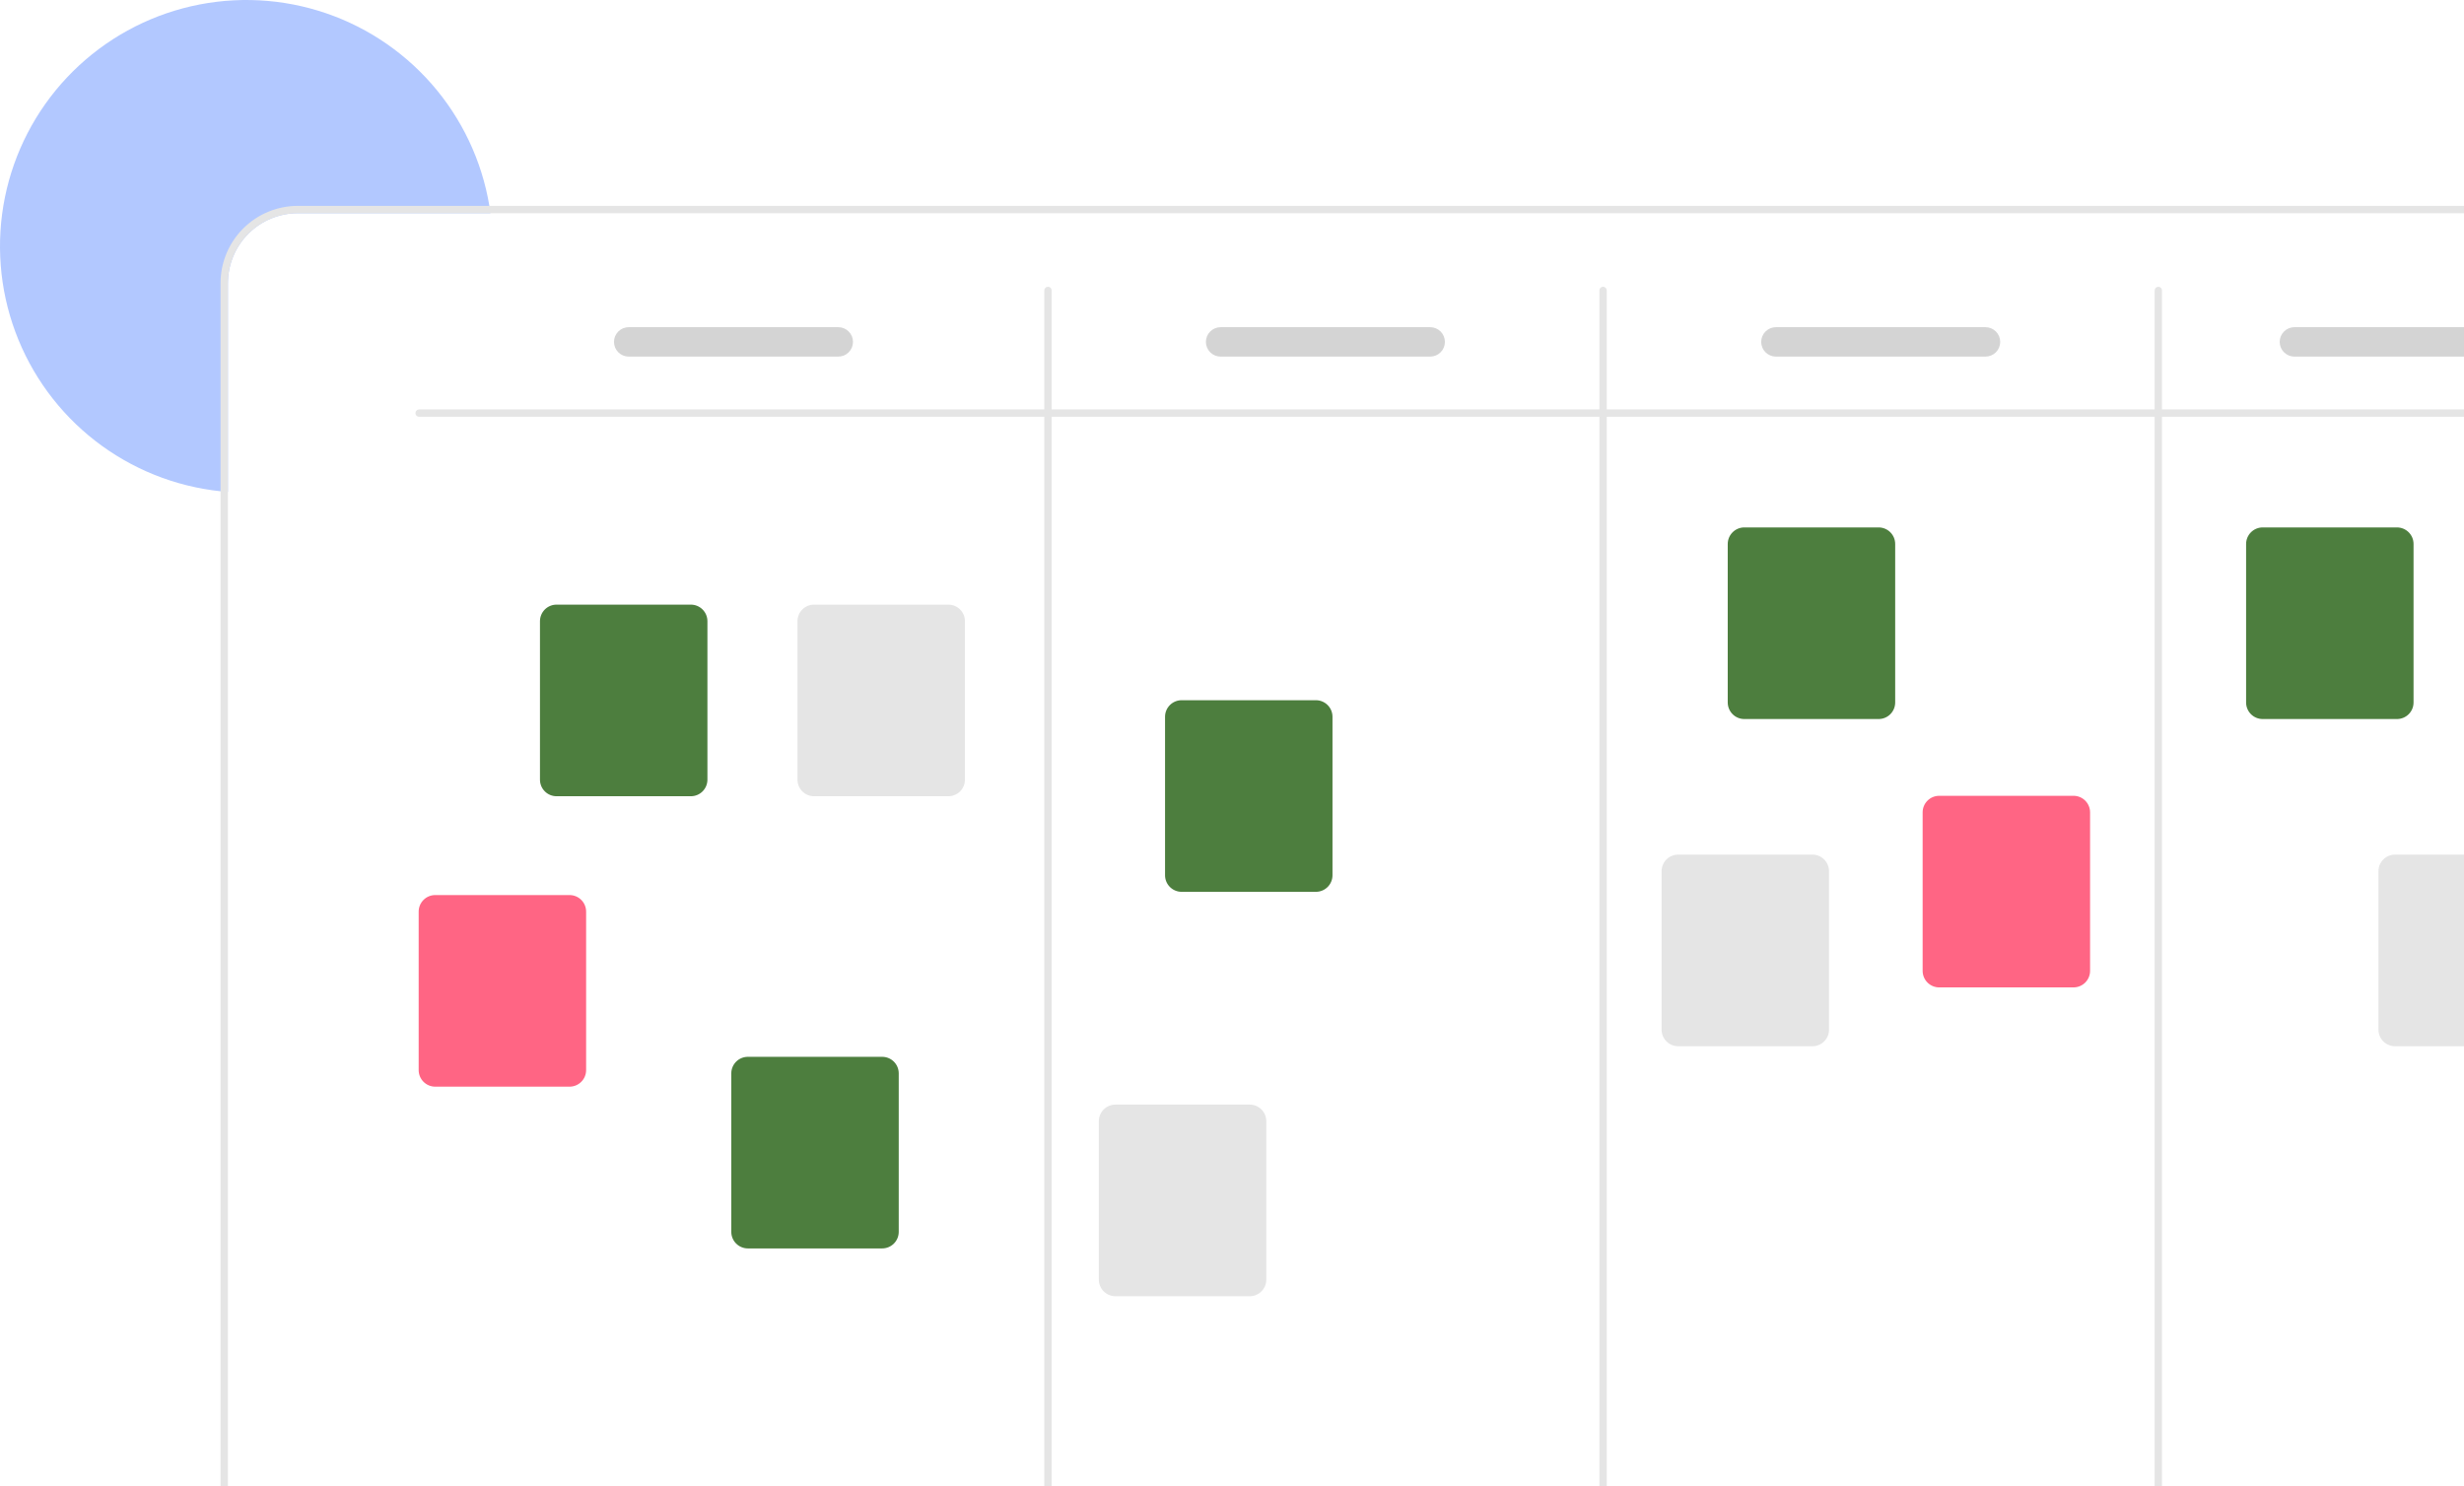
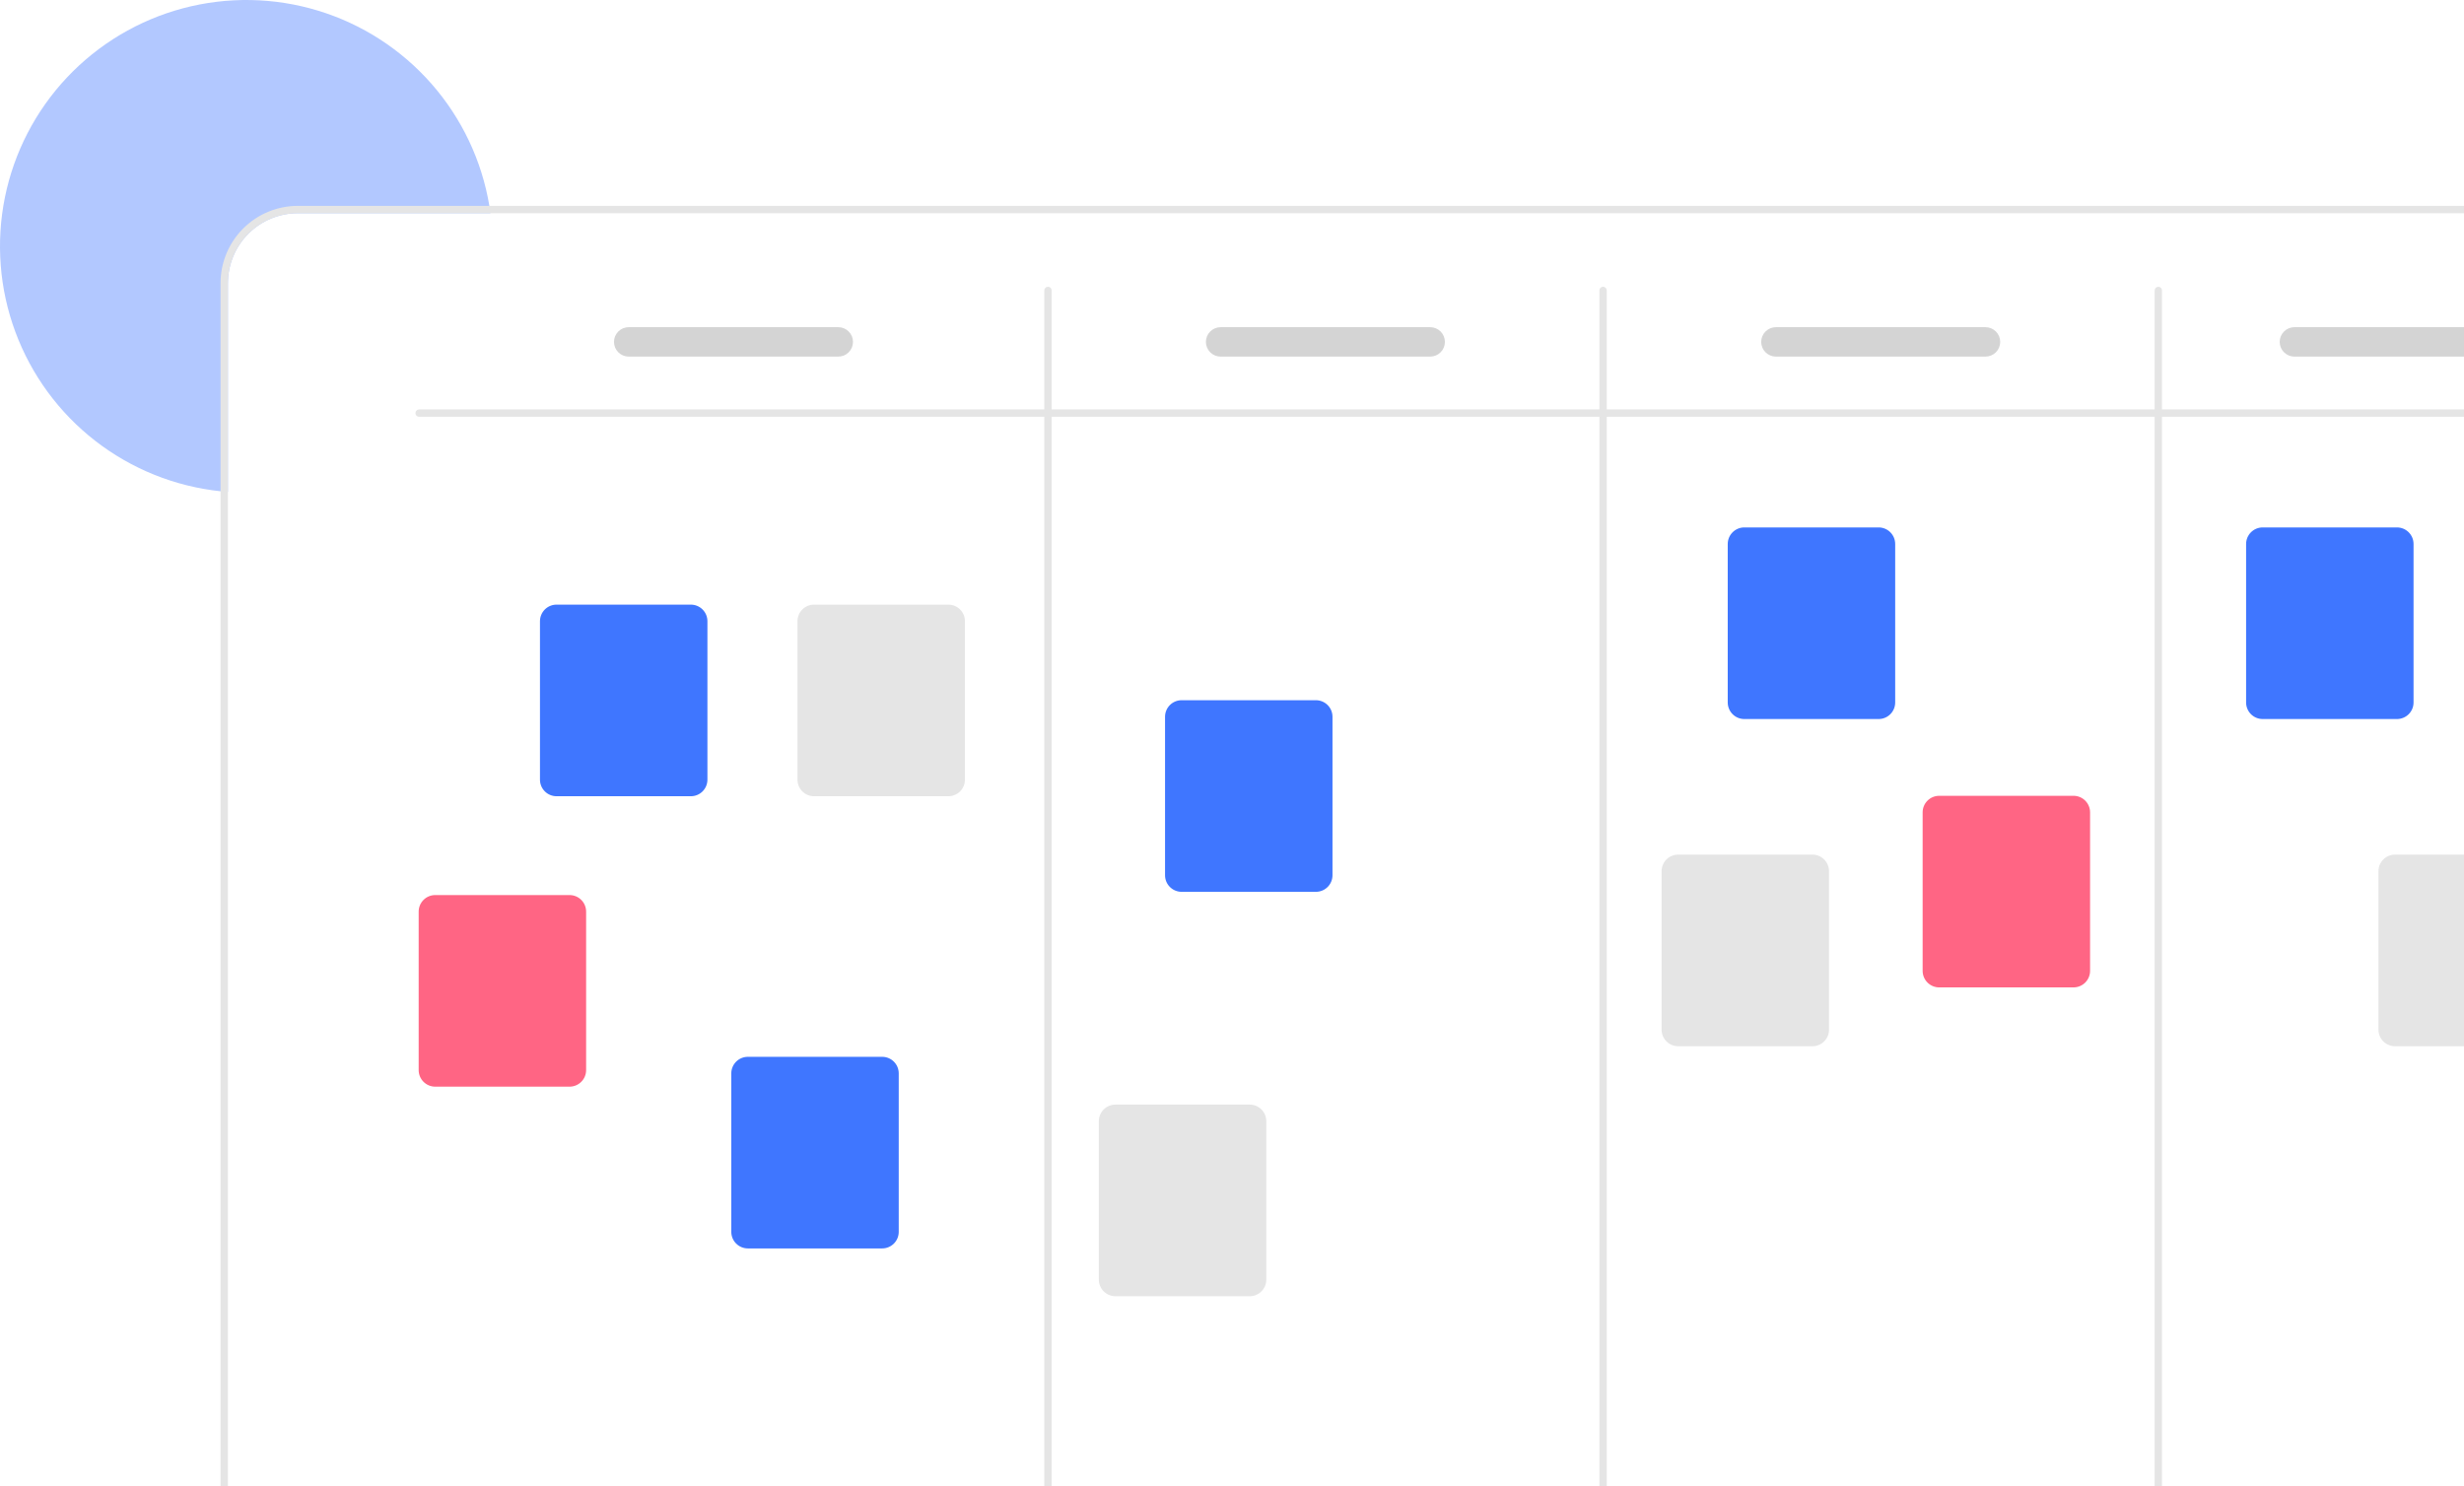
<svg xmlns="http://www.w3.org/2000/svg" width="277" height="167" viewBox="0 0 277 167" fill="none">
  <path d="M55.138 23.975H33.478C31.395 23.977 29.399 24.805 27.926 26.277C26.454 27.75 25.626 29.747 25.624 31.829V55.312C25.347 55.295 25.07 55.271 24.797 55.238C19.666 54.698 14.787 52.735 10.711 49.571C6.636 46.407 3.525 42.167 1.73 37.329C-0.065 32.492 -0.473 27.249 0.552 22.192C1.577 17.135 3.995 12.465 7.532 8.709C11.069 4.952 15.586 2.259 20.572 0.932C25.558 -0.395 30.816 -0.303 35.753 1.198C40.689 2.699 45.108 5.55 48.511 9.428C51.915 13.307 54.167 18.058 55.014 23.148C55.059 23.421 55.101 23.698 55.138 23.975Z" fill="#B2C8FF" />
  <path d="M310.84 23.148H33.474C31.172 23.151 28.966 24.066 27.338 25.694C25.711 27.321 24.796 29.527 24.793 31.829V178.159C24.796 180.461 25.711 182.667 27.338 184.295C28.966 185.922 31.172 186.837 33.474 186.84H310.84C313.141 186.837 315.348 185.922 316.975 184.295C318.603 182.667 319.518 180.461 319.521 178.159V31.829C319.518 29.527 318.603 27.321 316.975 25.694C315.348 24.066 313.141 23.151 310.84 23.148ZM318.694 178.159C318.692 180.242 317.864 182.238 316.391 183.711C314.919 185.183 312.922 186.011 310.84 186.013H33.474C31.391 186.011 29.395 185.183 27.922 183.711C26.45 182.238 25.622 180.242 25.62 178.159V31.829C25.622 29.747 26.45 27.75 27.922 26.277C29.395 24.805 31.391 23.977 33.474 23.975H310.84C312.922 23.977 314.919 24.805 316.391 26.277C317.864 27.75 318.692 29.747 318.694 31.829V178.159Z" fill="#E5E5E5" />
  <path d="M297.201 46.863H47.117C47.007 46.863 46.902 46.819 46.824 46.742C46.747 46.664 46.703 46.559 46.703 46.449C46.703 46.34 46.747 46.235 46.824 46.157C46.902 46.08 47.007 46.036 47.117 46.036H297.201C297.31 46.036 297.416 46.08 297.493 46.157C297.571 46.235 297.614 46.34 297.614 46.449C297.614 46.559 297.571 46.664 297.493 46.742C297.416 46.819 297.31 46.863 297.201 46.863Z" fill="#E5E5E5" />
  <path d="M117.812 169.065C117.702 169.065 117.597 169.022 117.52 168.944C117.442 168.867 117.398 168.762 117.398 168.652V32.656C117.398 32.546 117.442 32.441 117.52 32.363C117.597 32.286 117.702 32.242 117.812 32.242C117.921 32.242 118.027 32.286 118.104 32.363C118.182 32.441 118.225 32.546 118.225 32.656V168.652C118.225 168.762 118.182 168.867 118.104 168.944C118.027 169.022 117.921 169.065 117.812 169.065Z" fill="#E5E5E5" />
  <path d="M180.214 169.065C180.105 169.065 179.999 169.022 179.922 168.944C179.844 168.867 179.801 168.762 179.801 168.652V32.656C179.801 32.546 179.844 32.441 179.922 32.363C179.999 32.286 180.105 32.242 180.214 32.242C180.324 32.242 180.429 32.286 180.506 32.363C180.584 32.441 180.628 32.546 180.628 32.656V168.652C180.628 168.762 180.584 168.867 180.506 168.944C180.429 169.022 180.324 169.065 180.214 169.065Z" fill="#E5E5E5" />
  <path d="M242.636 169.065C242.526 169.065 242.421 169.022 242.344 168.944C242.266 168.867 242.223 168.762 242.223 168.652V32.656C242.223 32.546 242.266 32.441 242.344 32.363C242.421 32.286 242.526 32.242 242.636 32.242C242.746 32.242 242.851 32.286 242.928 32.363C243.006 32.441 243.049 32.546 243.049 32.656V168.652C243.049 168.762 243.006 168.867 242.928 168.944C242.851 169.022 242.746 169.065 242.636 169.065Z" fill="#E5E5E5" />
-   <path d="M77.668 89.529H62.563C62.07 89.529 61.597 89.332 61.249 88.984C60.9 88.635 60.704 88.162 60.703 87.669V69.845C60.704 69.352 60.9 68.879 61.249 68.53C61.597 68.182 62.07 67.985 62.563 67.985H77.668C78.161 67.985 78.633 68.182 78.982 68.53C79.331 68.879 79.527 69.352 79.528 69.845V87.669C79.527 88.162 79.331 88.635 78.982 88.984C78.633 89.332 78.161 89.529 77.668 89.529Z" fill="#4D7E3E" />
-   <path d="M99.175 140.373H84.071C83.578 140.372 83.105 140.176 82.756 139.827C82.408 139.479 82.212 139.006 82.211 138.513V120.689C82.212 120.195 82.408 119.723 82.756 119.374C83.105 119.025 83.578 118.829 84.071 118.829H99.175C99.668 118.829 100.141 119.025 100.49 119.374C100.839 119.723 101.035 120.195 101.035 120.689V138.513C101.035 139.006 100.839 139.479 100.49 139.827C100.141 140.176 99.668 140.372 99.175 140.373Z" fill="#4D7E3E" />
-   <path d="M147.937 100.277H132.833C132.34 100.276 131.867 100.08 131.518 99.731C131.169 99.382 130.973 98.91 130.973 98.416V80.592C130.973 80.099 131.169 79.626 131.518 79.278C131.867 78.929 132.34 78.733 132.833 78.732H147.937C148.43 78.733 148.903 78.929 149.252 79.278C149.6 79.626 149.797 80.099 149.797 80.592V98.416C149.797 98.91 149.6 99.382 149.252 99.731C148.903 100.08 148.43 100.276 147.937 100.277Z" fill="#4D7E3E" />
-   <path d="M211.195 80.849H196.091C195.597 80.848 195.125 80.652 194.776 80.303C194.427 79.954 194.231 79.482 194.23 78.988V61.164C194.231 60.671 194.427 60.198 194.776 59.85C195.125 59.501 195.597 59.305 196.091 59.304H211.195C211.688 59.305 212.161 59.501 212.51 59.85C212.858 60.198 213.054 60.671 213.055 61.164V78.988C213.054 79.482 212.858 79.954 212.51 80.303C212.161 80.652 211.688 80.848 211.195 80.849Z" fill="#4D7E3E" />
-   <path d="M269.468 80.849H254.364C253.871 80.848 253.398 80.652 253.049 80.303C252.701 79.954 252.504 79.482 252.504 78.988V61.164C252.504 60.671 252.701 60.198 253.049 59.85C253.398 59.501 253.871 59.305 254.364 59.304H269.468C269.961 59.305 270.434 59.501 270.783 59.85C271.132 60.198 271.328 60.671 271.328 61.164V78.988C271.328 79.482 271.132 79.954 270.783 80.303C270.434 80.652 269.961 80.848 269.468 80.849Z" fill="#4D7E3E" />
+   <path d="M77.668 89.529H62.563C62.07 89.529 61.597 89.332 61.249 88.984C60.9 88.635 60.704 88.162 60.703 87.669V69.845C60.704 69.352 60.9 68.879 61.249 68.53C61.597 68.182 62.07 67.985 62.563 67.985H77.668C78.161 67.985 78.633 68.182 78.982 68.53C79.331 68.879 79.527 69.352 79.528 69.845V87.669C79.527 88.162 79.331 88.635 78.982 88.984C78.633 89.332 78.161 89.529 77.668 89.529Z" fill="#3F76FF" />
+   <path d="M99.175 140.373H84.071C83.578 140.372 83.105 140.176 82.756 139.827C82.408 139.479 82.212 139.006 82.211 138.513V120.689C82.212 120.195 82.408 119.723 82.756 119.374C83.105 119.025 83.578 118.829 84.071 118.829H99.175C99.668 118.829 100.141 119.025 100.49 119.374C100.839 119.723 101.035 120.195 101.035 120.689V138.513C101.035 139.006 100.839 139.479 100.49 139.827C100.141 140.176 99.668 140.372 99.175 140.373Z" fill="#3F76FF" />
+   <path d="M147.937 100.277H132.833C132.34 100.276 131.867 100.08 131.518 99.731C131.169 99.382 130.973 98.91 130.973 98.416V80.592C130.973 80.099 131.169 79.626 131.518 79.278C131.867 78.929 132.34 78.733 132.833 78.732H147.937C148.43 78.733 148.903 78.929 149.252 79.278C149.6 79.626 149.797 80.099 149.797 80.592V98.416C149.797 98.91 149.6 99.382 149.252 99.731C148.903 100.08 148.43 100.276 147.937 100.277Z" fill="#3F76FF" />
+   <path d="M211.195 80.849H196.091C195.597 80.848 195.125 80.652 194.776 80.303C194.427 79.954 194.231 79.482 194.23 78.988V61.164C194.231 60.671 194.427 60.198 194.776 59.85C195.125 59.501 195.597 59.305 196.091 59.304H211.195C211.688 59.305 212.161 59.501 212.51 59.85C212.858 60.198 213.054 60.671 213.055 61.164V78.988C213.054 79.482 212.858 79.954 212.51 80.303C212.161 80.652 211.688 80.848 211.195 80.849Z" fill="#3F76FF" />
+   <path d="M269.468 80.849H254.364C253.871 80.848 253.398 80.652 253.049 80.303C252.701 79.954 252.504 79.482 252.504 78.988V61.164C252.504 60.671 252.701 60.198 253.049 59.85C253.398 59.501 253.871 59.305 254.364 59.304H269.468C269.961 59.305 270.434 59.501 270.783 59.85C271.132 60.198 271.328 60.671 271.328 61.164V78.988C271.328 79.482 271.132 79.954 270.783 80.303C270.434 80.652 269.961 80.848 269.468 80.849Z" fill="#3F76FF" />
  <path d="M284.347 117.638H269.243C268.75 117.637 268.277 117.441 267.928 117.092C267.58 116.744 267.383 116.271 267.383 115.778V97.954C267.383 97.46 267.58 96.988 267.928 96.639C268.277 96.29 268.75 96.094 269.243 96.094H284.347C284.84 96.094 285.313 96.29 285.662 96.639C286.011 96.988 286.207 97.46 286.207 97.954V115.778C286.207 116.271 286.011 116.744 285.662 117.092C285.313 117.441 284.84 117.637 284.347 117.638Z" fill="#E5E5E5" />
  <path d="M233.105 111.024H218.001C217.508 111.023 217.035 110.827 216.686 110.479C216.337 110.13 216.141 109.657 216.141 109.164V91.34C216.141 90.847 216.337 90.374 216.686 90.025C217.035 89.676 217.508 89.48 218.001 89.48H233.105C233.598 89.48 234.071 89.676 234.42 90.025C234.768 90.374 234.965 90.847 234.965 91.34V109.164C234.965 109.657 234.768 110.13 234.42 110.479C234.071 110.827 233.598 111.023 233.105 111.024Z" fill="#FF6584" />
  <path d="M203.757 117.638H188.653C188.16 117.637 187.687 117.441 187.338 117.092C186.99 116.744 186.794 116.271 186.793 115.778V97.954C186.794 97.46 186.99 96.988 187.338 96.639C187.687 96.29 188.16 96.094 188.653 96.094H203.757C204.251 96.094 204.723 96.29 205.072 96.639C205.421 96.988 205.617 97.46 205.617 97.954V115.778C205.617 116.271 205.421 116.744 205.072 117.092C204.723 117.441 204.251 117.637 203.757 117.638Z" fill="#E5E5E5" />
  <path d="M140.496 145.746H125.391C124.898 145.746 124.425 145.55 124.077 145.201C123.728 144.852 123.532 144.379 123.531 143.886V126.062C123.532 125.569 123.728 125.096 124.077 124.748C124.425 124.399 124.898 124.203 125.391 124.202H140.496C140.989 124.203 141.462 124.399 141.81 124.748C142.159 125.096 142.355 125.569 142.356 126.062V143.886C142.355 144.38 142.159 144.852 141.81 145.201C141.462 145.55 140.989 145.746 140.496 145.746Z" fill="#E5E5E5" />
  <path d="M64.031 122.185H48.926C48.433 122.184 47.961 121.988 47.612 121.639C47.263 121.291 47.067 120.818 47.066 120.325V102.501C47.067 102.008 47.263 101.535 47.612 101.186C47.961 100.837 48.433 100.641 48.926 100.641H64.031C64.524 100.641 64.997 100.837 65.346 101.186C65.694 101.535 65.89 102.008 65.891 102.501V120.325C65.89 120.818 65.694 121.291 65.346 121.639C64.997 121.988 64.524 122.184 64.031 122.185Z" fill="#FF6584" />
  <path d="M106.617 89.529H91.513C91.019 89.529 90.546 89.332 90.198 88.984C89.849 88.635 89.653 88.162 89.652 87.669V69.845C89.653 69.352 89.849 68.879 90.198 68.53C90.546 68.182 91.019 67.985 91.513 67.985H106.617C107.11 67.985 107.583 68.182 107.931 68.53C108.28 68.879 108.476 69.352 108.477 69.845V87.669C108.476 88.162 108.28 88.635 107.931 88.984C107.583 89.332 107.11 89.529 106.617 89.529Z" fill="#E5E5E5" />
  <path d="M94.239 40.096H70.677C70.238 40.096 69.818 39.922 69.508 39.612C69.198 39.302 69.023 38.881 69.023 38.443C69.023 38.004 69.198 37.584 69.508 37.274C69.818 36.964 70.238 36.789 70.677 36.789H94.239C94.677 36.789 95.098 36.964 95.408 37.274C95.718 37.584 95.892 38.004 95.892 38.443C95.892 38.881 95.718 39.302 95.408 39.612C95.098 39.922 94.677 40.096 94.239 40.096Z" fill="#D4D4D4" />
  <path d="M160.782 40.096H137.22C136.781 40.096 136.361 39.922 136.051 39.612C135.741 39.302 135.566 38.881 135.566 38.443C135.566 38.004 135.741 37.584 136.051 37.274C136.361 36.964 136.781 36.789 137.22 36.789H160.782C161.22 36.789 161.641 36.964 161.951 37.274C162.261 37.584 162.435 38.004 162.435 38.443C162.435 38.881 162.261 39.302 161.951 39.612C161.641 39.922 161.22 40.096 160.782 40.096Z" fill="#D4D4D4" />
  <path d="M223.207 40.096H199.646C199.207 40.096 198.787 39.922 198.476 39.612C198.166 39.302 197.992 38.881 197.992 38.443C197.992 38.004 198.166 37.584 198.476 37.274C198.787 36.964 199.207 36.789 199.646 36.789H223.207C223.646 36.789 224.066 36.964 224.376 37.274C224.687 37.584 224.861 38.004 224.861 38.443C224.861 38.881 224.687 39.302 224.376 39.612C224.066 39.922 223.646 40.096 223.207 40.096Z" fill="#D4D4D4" />
  <path d="M281.496 40.096H257.935C257.496 40.096 257.076 39.922 256.766 39.612C256.455 39.302 256.281 38.881 256.281 38.443C256.281 38.004 256.455 37.584 256.766 37.274C257.076 36.964 257.496 36.789 257.935 36.789H281.496C281.935 36.789 282.355 36.964 282.666 37.274C282.976 37.584 283.15 38.004 283.15 38.443C283.15 38.881 282.976 39.302 282.666 39.612C282.355 39.922 281.935 40.096 281.496 40.096Z" fill="#D4D4D4" />
</svg>
